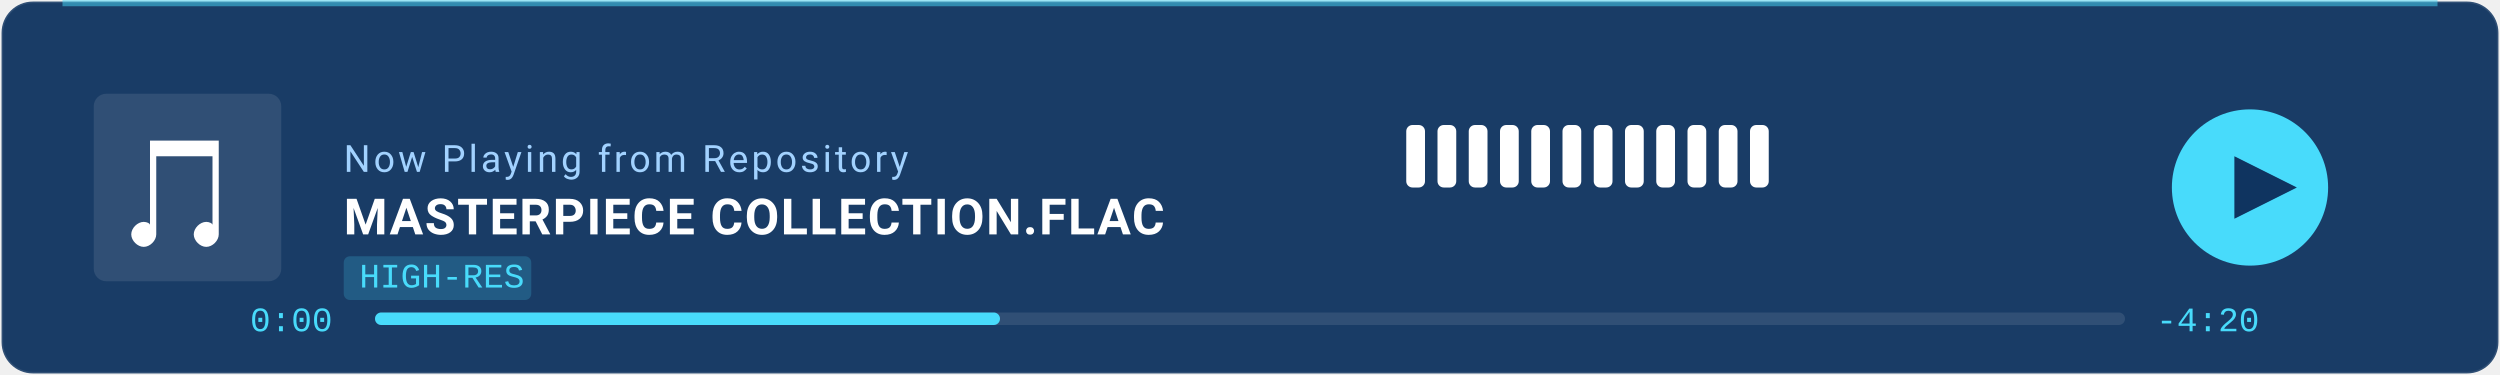
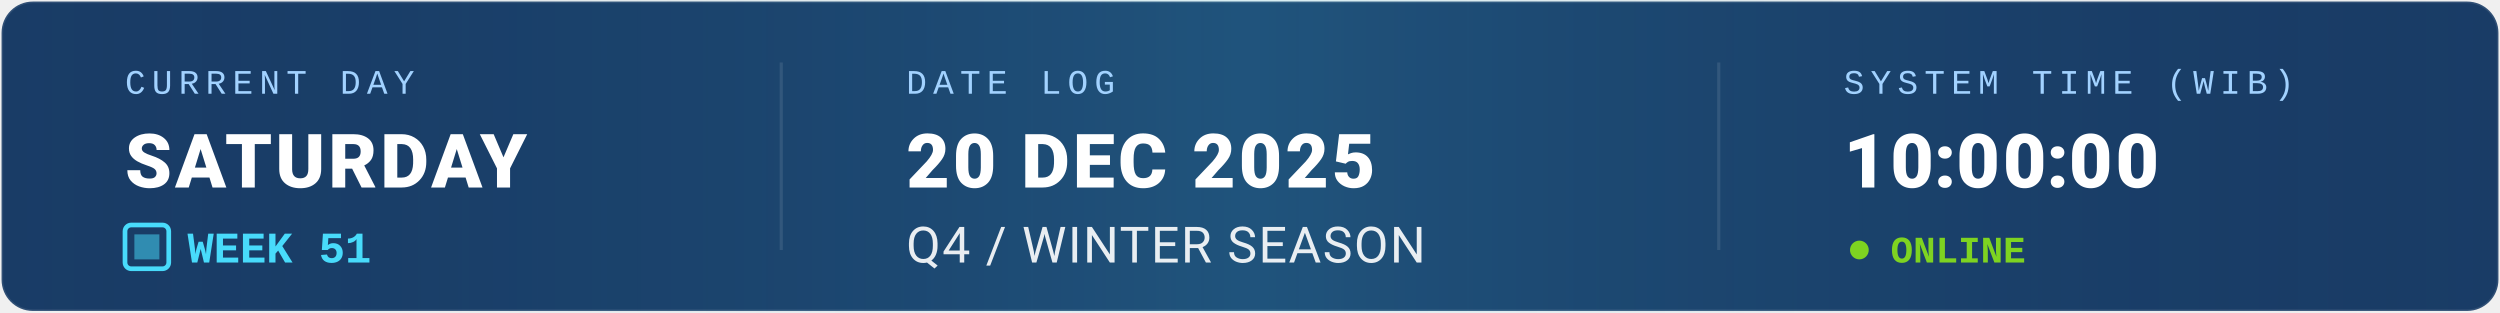
- <svg xmlns="http://www.w3.org/2000/svg" width="800" height="120" viewBox="0 0 800 120" fill="none">
+ <svg xmlns="http://www.w3.org/2000/svg" width="800" height="100" viewBox="0 0 800 100" fill="none">
  <defs>
    <style>
      /*  */
+       .font-main { font-family: -apple-system, BlinkMacSystemFont, "Segoe UI", Roboto, Helvetica, Arial, sans-serif; font-weight: 800; fill: #ffffff; font-size: 24px; letter-spacing: 1px; }
+       .font-date { font-family: -apple-system, BlinkMacSystemFont, "Segoe UI", Roboto, Helvetica, Arial, sans-serif; font-weight: 400; fill: #ffffff; font-size: 16px; letter-spacing: 0.5px; opacity: 0.9; }
+       .font-label { font-family: "Courier New", monospace; fill: #a2d2ff; font-size: 11px; text-transform: uppercase; letter-spacing: 2px; }
+       .font-mono { font-family: "Courier New", monospace; fill: #48dbfb; font-size: 14px; font-weight: bold; }
+ 
+       /* Animasi Berkedip (Blinking) untuk titik dua waktu */
+       @keyframes blink {
+         0%, 100% { opacity: 1; }
+         50% { opacity: 0.3; }
+       }
      
-       /* --- FONT AND COLORS --- */
-       .font-main { font-family: -apple-system, BlinkMacSystemFont, "Segoe UI", Roboto, Helvetica, Arial, sans-serif; font-weight: 700; fill: #ffffff; font-size: 16px; letter-spacing: 0.5px; }
-       .font-sub { font-family: -apple-system, BlinkMacSystemFont, "Segoe UI", Roboto, Helvetica, Arial, sans-serif; font-weight: 400; fill: #a2d2ff; font-size: 12px; letter-spacing: 1px; text-transform: uppercase; }
-       .font-mono { font-family: "Courier New", monospace; fill: #48dbfb; font-size: 11px; }
- 
-       /* --- EFEK GLOW AND PULSE --- */
-       @keyframes pulse {
-         0% { transform: scale(1); filter: drop-shadow(0 0 0 rgba(72, 219, 251, 0)); }
-         50% { transform: scale(1.1); filter: drop-shadow(0 0 10px rgba(72, 219, 251, 0.6)); }
-         100% { transform: scale(1); filter: drop-shadow(0 0 0 rgba(72, 219, 251, 0)); }
+       /* Animasi Garis Scanner (Agar terlihat aktif) */
+       @keyframes scan {
+         0% { transform: translateX(-100%); }
+         100% { transform: translateX(100%); }
      }

-       /* Animasi Equalizer */
-       @keyframes equalizer {
-         0% { height: 5px; }
-         50% { height: 25px; }
-         100% { height: 5px; }
-       }
- 
-       /* Animasi Progress Bar */
-       @keyframes load { from { width: 0; } to { width: 560px; } }
- 
-       /* --- CLASS SETUP --- */
+       .blinker { animation: blink 1s step-end infinite; }
+       .scanner { fill: url(#grad-scan); opacity: 0.3; animation: scan 4s linear infinite; }
      .crisp { shape-rendering: crispEdges; }
-       .play-btn { transform-origin: center; animation: pulse 2s infinite ease-in-out; cursor: pointer; }
-       .bar { fill: #ffffff; rx: 2; animation: equalizer 1s ease-in-out infinite; }
-       
-       /* Variasi Bar */
-       .v1 { animation-duration: 0.8s; } .v2 { animation-duration: 1.2s; } .v3 { animation-duration: 1.0s; }
-       .v4 { animation-duration: 1.4s; } .v5 { animation-duration: 0.9s; }
-       
      /*  */
    </style>
+     <linearGradient id="grad-scan" x1="0%" y1="0%" x2="100%" y2="0%">
+       <stop offset="0%" stop-color="#0f3460" stop-opacity="0" />
+       <stop offset="50%" stop-color="#48dbfb" stop-opacity="0.5" />
+       <stop offset="100%" stop-color="#0f3460" stop-opacity="0" />
+     </linearGradient>
  </defs>
-   <rect x="0.5" y="0.5" width="799" height="119" rx="10" fill="#0f3460" fill-opacity="0.95" stroke="rgba(255,255,255,0.1)" />
-   <rect x="20" y="0" width="760" height="2" fill="#48dbfb" fill-opacity="0.5" />
-   <g transform="translate(30, 30)">
-     <rect width="60" height="60" rx="4" fill="#ffffff" fill-opacity="0.1" />
-     <path d="M20 15V45C20 47 18 49 16 49C14 49 12 47 12 45C12 43 14 41 16 41C17 41 18 41.5 18 42V15H40V45C40 47 38 49 36 49C34 49 32 47 32 45C32 43 34 41 36 41C37 41 38 41.5 38 42V20H20V15Z" fill="#ffffff" />
-     <text x="80" y="25" class="font-sub">Now Playing from Repository</text>
-     <text x="80" y="45" class="font-main">MASTERPIECE COLLECTION.FLAC</text>
-     <rect x="80" y="52" width="60" height="14" rx="2" fill="#48dbfb" fill-opacity="0.2" />
-     <text x="85" y="62" class="font-mono">HIGH-RES</text>
+   <rect x="0.5" y="0.5" width="799" height="99" rx="10" fill="#0f3460" fill-opacity="0.95" stroke="rgba(255,255,255,0.1)" />
+   <rect x="0" y="0" width="800" height="100" rx="10" class="scanner" clip-path="inset(0 0 0 0 round 10px)" />
+   <g transform="translate(40, 30)">
+     <text x="0" y="0" class="font-label">CURRENT DAY</text>
+     <text x="0" y="30" class="font-main">SATURDAY</text>
+     <rect x="0" y="42" width="14" height="14" rx="2" stroke="#48dbfb" stroke-width="1.5" fill="none" />
+     <rect x="3" y="45" width="8" height="8" fill="#48dbfb" opacity="0.5" />
+     <text x="20" y="54" class="font-mono">WEEK 51</text>
  </g>
-   <g transform="translate(450, 60) scale(1,-1)">
-     <rect x="0" y="0" width="6" height="20" class="bar v1" />
-     <rect x="10" y="0" width="6" height="20" class="bar v3" />
-     <rect x="20" y="0" width="6" height="20" class="bar v5" />
-     <rect x="30" y="0" width="6" height="20" class="bar v2" />
-     <rect x="40" y="0" width="6" height="20" class="bar v4" />
-     <rect x="50" y="0" width="6" height="20" class="bar v1" />
-     <rect x="60" y="0" width="6" height="20" class="bar v3" />
-     <rect x="70" y="0" width="6" height="20" class="bar v5" />
-     <rect x="80" y="0" width="6" height="20" class="bar v2" />
-     <rect x="90" y="0" width="6" height="20" class="bar v4" />
-     <rect x="100" y="0" width="6" height="20" class="bar v1" />
-     <rect x="110" y="0" width="6" height="20" class="bar v3" />
+   <line x1="250" y1="20" x2="250" y2="80" stroke="#ffffff" stroke-opacity="0.1" />
+   <g transform="translate(290, 30)">
+     <text x="0" y="0" class="font-label">DATE LOG</text>
+     <text x="0" y="30" class="font-main">20 DEC 2025</text>
+     <text x="0" y="54" class="font-date">Q4 / WINTER SEASON</text>
  </g>
-   <g transform="translate(720, 60)" class="play-btn">
-     <circle r="25" fill="#48dbfb" />
-     <path d="M-5 -10 L15 0 L-5 10 Z" fill="#0f3460" />
-   </g>
-   <g transform="translate(120, 100)">
-     <rect width="560" height="4" rx="2" fill="#ffffff" fill-opacity="0.1" />
-     <rect width="200" height="4" rx="2" fill="#48dbfb" style="animation: load 60s linear infinite" />
-     <text x="-40" y="6" class="font-mono" fill="#ffffff">0:00</text>
-     <text x="570" y="6" class="font-mono" fill="#ffffff">-4:20</text>
+   <line x1="550" y1="20" x2="550" y2="80" stroke="#ffffff" stroke-opacity="0.1" />
+   <g transform="translate(590, 30)">
+     <text x="0" y="0" class="font-label">SYSTEM TIME (WIB)</text>
+     <text x="0" y="30" class="font-main">
+       10<tspan class="blinker">:</tspan>00<tspan class="blinker">:</tspan>00
+     </text>
+     <circle cx="5" cy="50" r="3" fill="#7ED321">
+       <animate attributeName="opacity" values="1;0.5;1" dur="2s" repeatCount="indefinite" />
+     </circle>
+     <text x="15" y="54" class="font-mono" style="font-size:12px; fill:#7ED321">ONLINE</text>
  </g>
</svg>
